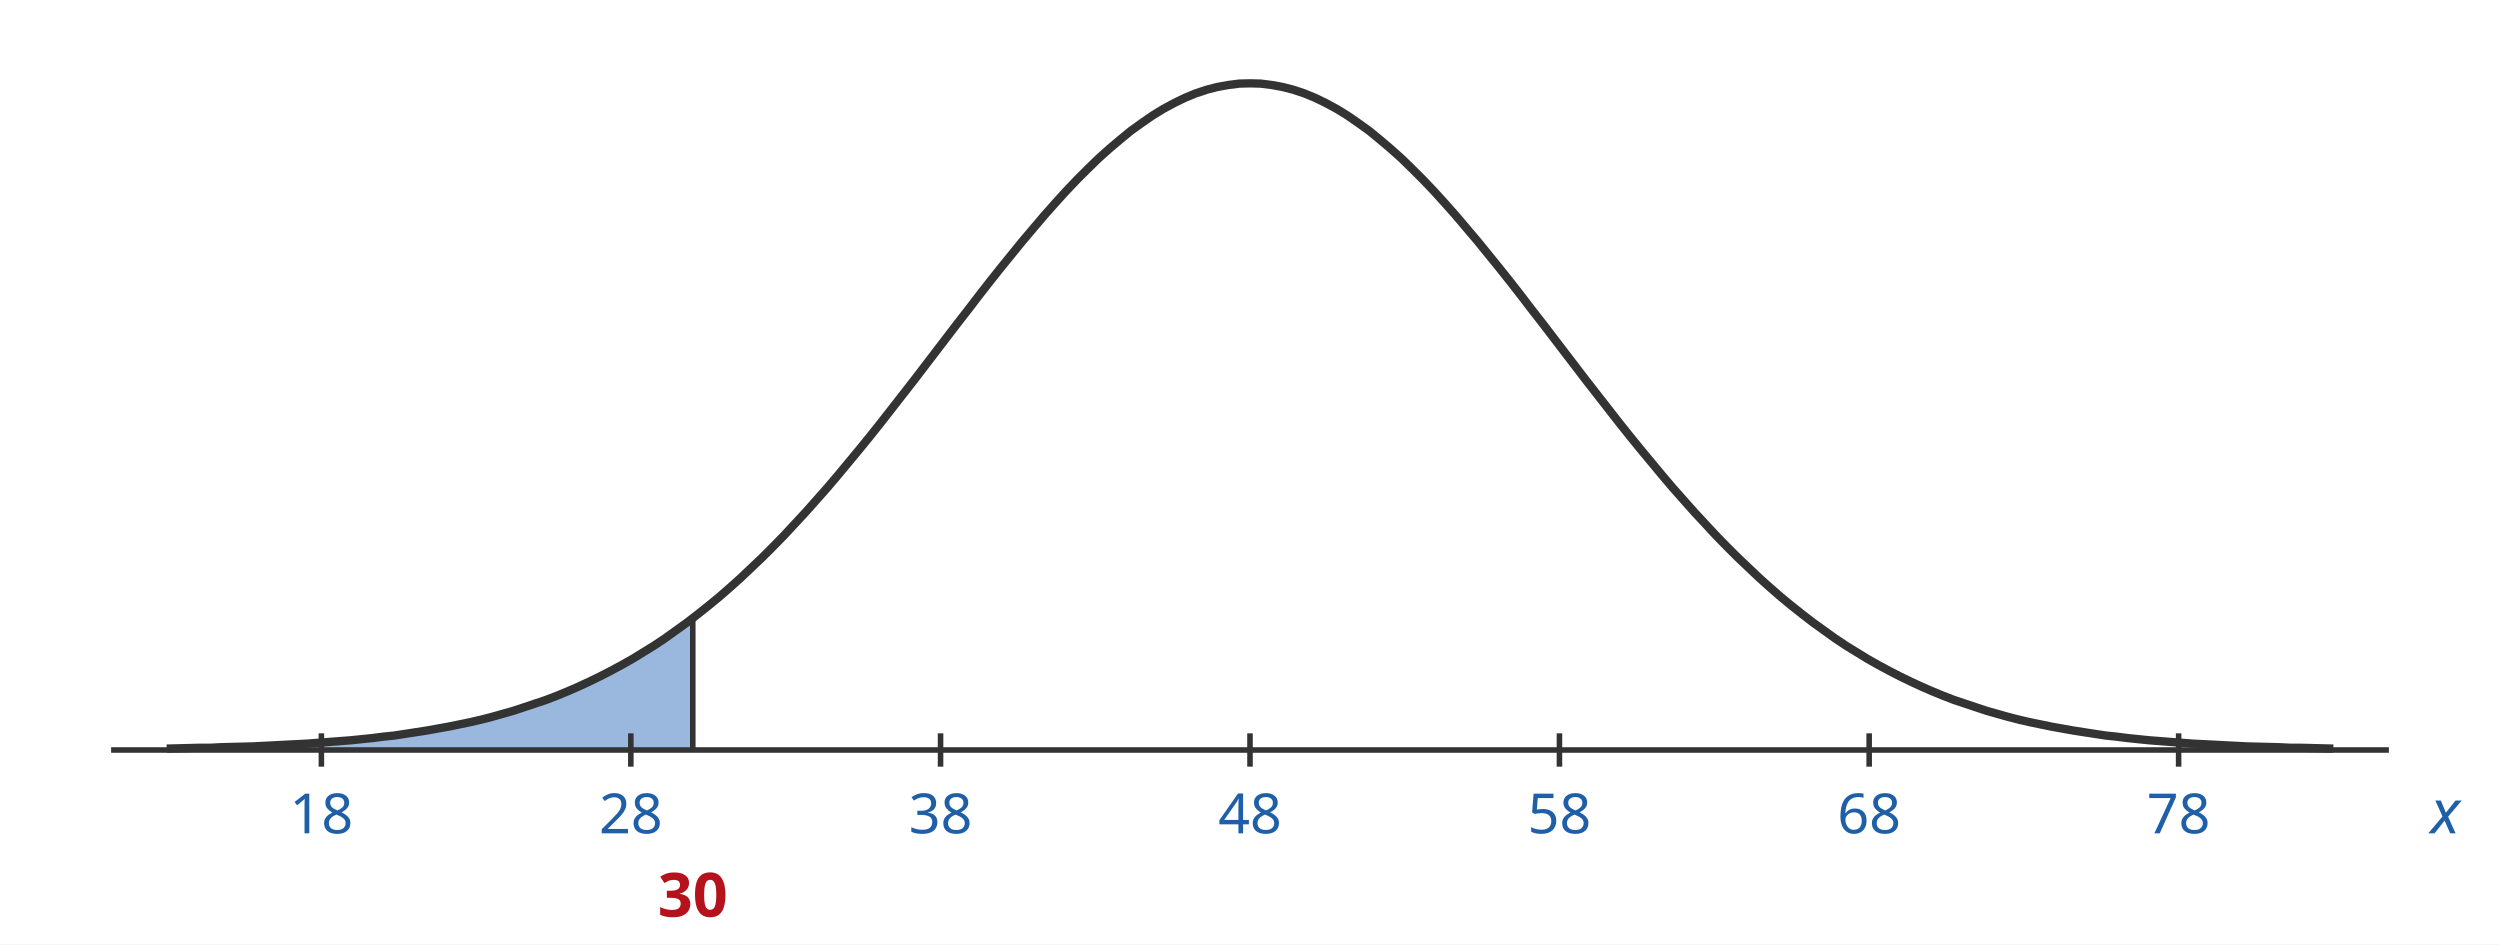
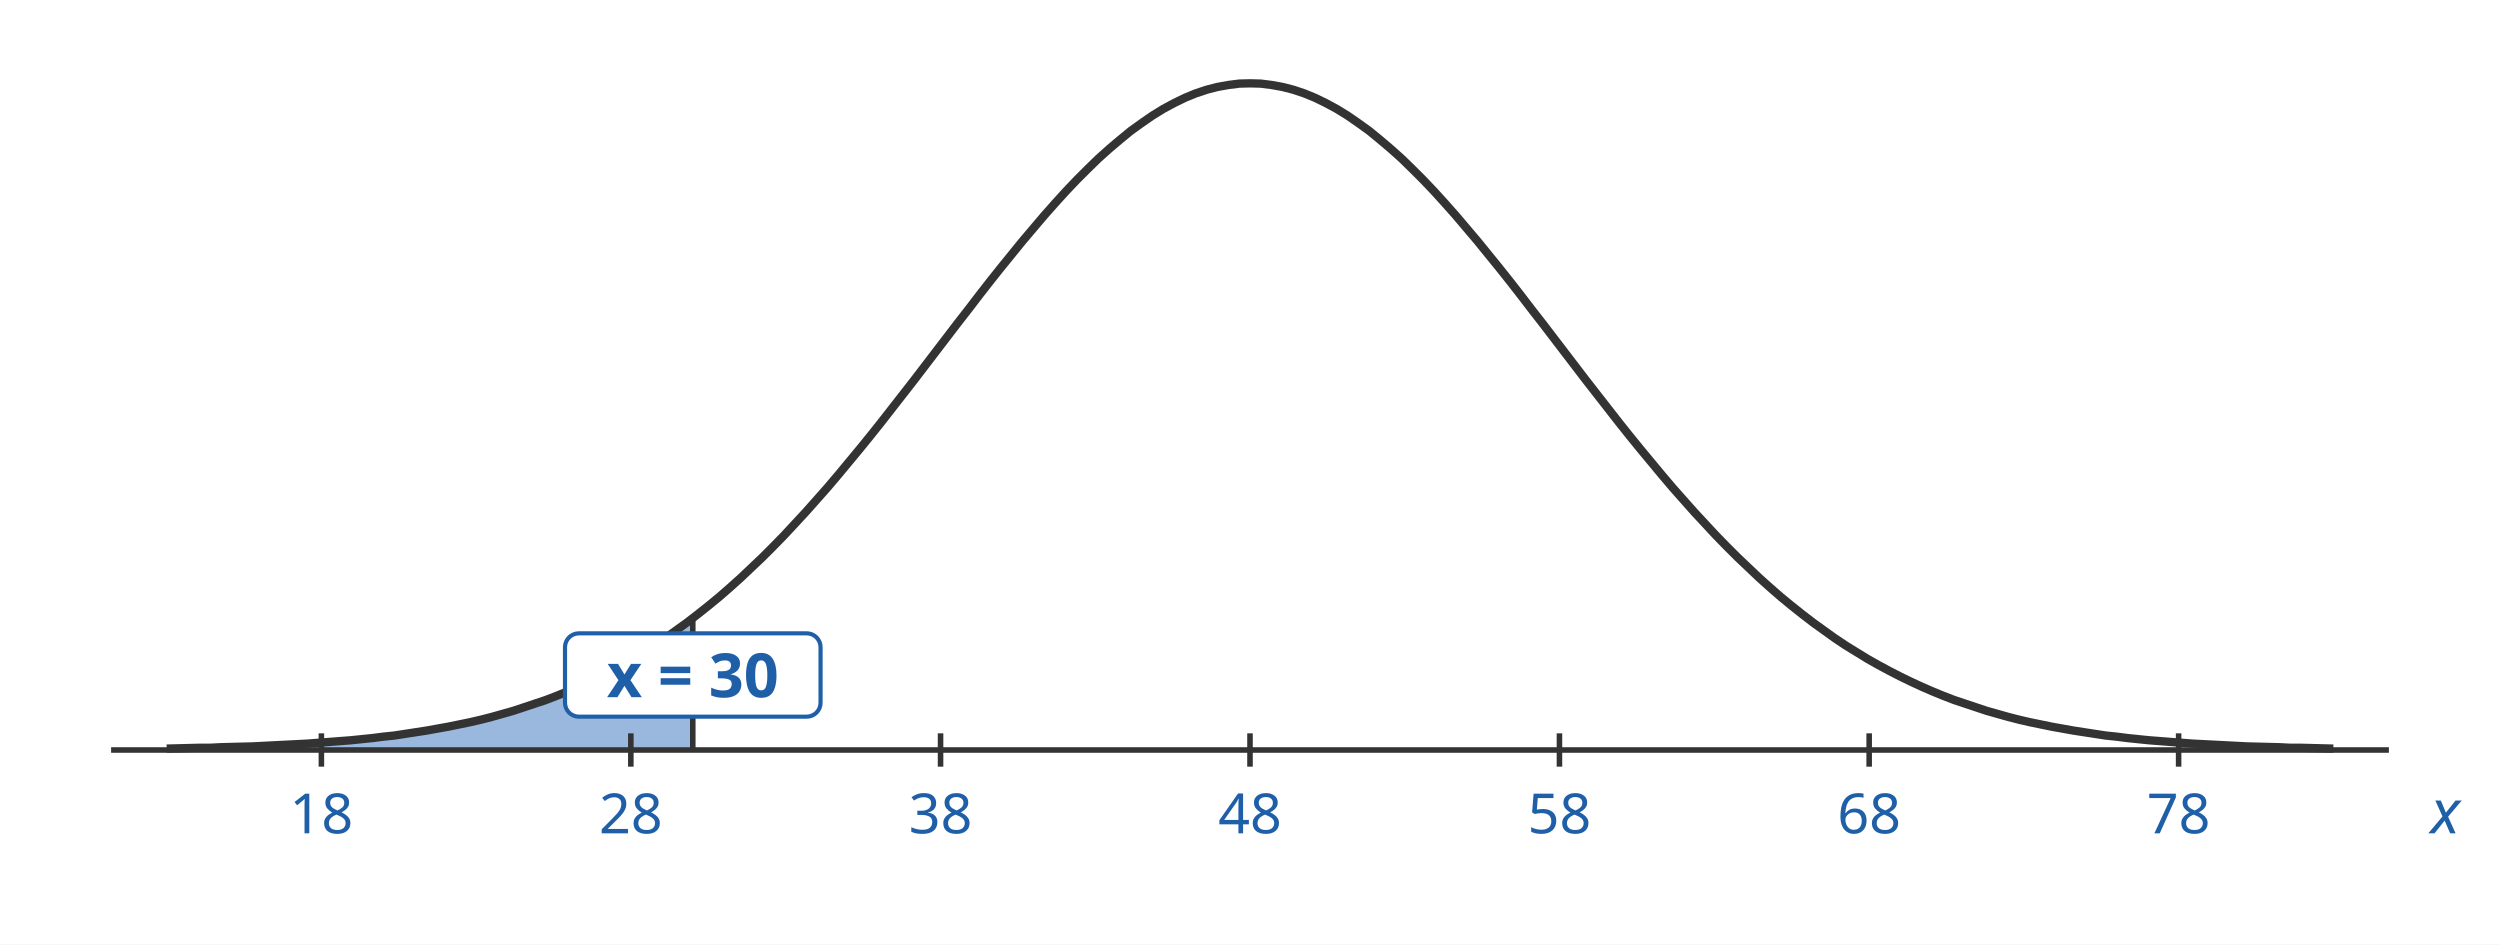
<svg xmlns="http://www.w3.org/2000/svg" viewBox="0 0 900 340" width="900" height="340" font-family="sans-serif">
  <rect width="900" height="340" fill="white" />
  <path d="M 60.0 270 L 60.0 269.5 L 60.9 269.5 L 61.9 269.4 L 62.8 269.4 L 63.8 269.4 L 64.7 269.4 L 65.7 269.4 L 66.6 269.4 L 67.6 269.3 L 68.5 269.3 L 69.5 269.3 L 70.4 269.3 L 71.4 269.3 L 72.3 269.2 L 73.3 269.2 L 74.2 269.2 L 75.2 269.2 L 76.1 269.1 L 77.0 269.1 L 78.0 269.1 L 78.9 269.1 L 79.9 269.0 L 80.8 269.0 L 81.8 269.0 L 82.7 268.9 L 83.7 268.9 L 84.6 268.9 L 85.6 268.9 L 86.5 268.8 L 87.5 268.8 L 88.4 268.8 L 89.4 268.7 L 90.3 268.7 L 91.3 268.7 L 92.2 268.6 L 93.1 268.6 L 94.1 268.5 L 95.0 268.5 L 96.0 268.5 L 96.9 268.4 L 97.9 268.4 L 98.8 268.3 L 99.8 268.3 L 100.7 268.2 L 101.7 268.2 L 102.6 268.1 L 103.6 268.1 L 104.5 268.0 L 105.5 268.0 L 106.4 267.9 L 107.4 267.9 L 108.3 267.8 L 109.3 267.8 L 110.2 267.7 L 111.1 267.6 L 112.1 267.6 L 113.0 267.5 L 114.0 267.5 L 114.9 267.4 L 115.9 267.3 L 116.8 267.3 L 117.8 267.2 L 118.7 267.1 L 119.7 267.0 L 120.6 267.0 L 121.6 266.9 L 122.5 266.8 L 123.5 266.7 L 124.4 266.6 L 125.4 266.6 L 126.3 266.5 L 127.2 266.4 L 128.2 266.3 L 129.1 266.2 L 130.1 266.1 L 131.0 266.0 L 132.0 265.9 L 132.9 265.8 L 133.9 265.7 L 134.8 265.6 L 135.8 265.5 L 136.7 265.4 L 137.7 265.3 L 138.6 265.2 L 139.6 265.0 L 140.5 264.9 L 141.5 264.8 L 142.4 264.7 L 143.3 264.6 L 144.3 264.4 L 145.2 264.3 L 146.2 264.2 L 147.1 264.0 L 148.1 263.9 L 149.0 263.7 L 150.0 263.6 L 150.9 263.5 L 151.9 263.3 L 152.8 263.2 L 153.8 263.0 L 154.7 262.8 L 155.7 262.7 L 156.6 262.5 L 157.6 262.3 L 158.5 262.2 L 159.4 262.0 L 160.4 261.8 L 161.3 261.6 L 162.3 261.4 L 163.2 261.2 L 164.2 261.1 L 165.1 260.9 L 166.1 260.7 L 167.0 260.5 L 168.0 260.2 L 168.9 260.0 L 169.9 259.8 L 170.8 259.6 L 171.8 259.4 L 172.7 259.1 L 173.7 258.9 L 174.6 258.7 L 175.6 258.4 L 176.5 258.2 L 177.4 257.9 L 178.4 257.7 L 179.3 257.4 L 180.3 257.2 L 181.2 256.9 L 182.2 256.6 L 183.1 256.4 L 184.1 256.1 L 185.0 255.8 L 186.0 255.5 L 186.9 255.2 L 187.9 254.9 L 188.8 254.6 L 189.8 254.3 L 190.7 254.0 L 191.7 253.7 L 192.6 253.3 L 193.5 253.0 L 194.5 252.7 L 195.4 252.3 L 196.4 252.0 L 197.3 251.6 L 198.3 251.3 L 199.2 250.9 L 200.2 250.6 L 201.1 250.2 L 202.1 249.8 L 203.0 249.4 L 204.0 249.0 L 204.9 248.6 L 205.9 248.2 L 206.8 247.8 L 207.8 247.4 L 208.7 247.0 L 209.6 246.6 L 210.6 246.1 L 211.5 245.7 L 212.5 245.2 L 213.4 244.8 L 214.4 244.3 L 215.3 243.9 L 216.3 243.4 L 217.2 242.9 L 218.2 242.4 L 219.1 241.9 L 220.1 241.5 L 221.0 240.9 L 222.0 240.4 L 222.9 239.9 L 223.9 239.4 L 224.8 238.9 L 225.7 238.3 L 226.7 237.8 L 227.6 237.2 L 228.6 236.7 L 229.5 236.1 L 230.5 235.5 L 231.4 234.9 L 232.4 234.4 L 233.3 233.8 L 234.3 233.2 L 235.2 232.5 L 236.2 231.9 L 237.1 231.3 L 238.1 230.7 L 239.0 230.0 L 240.0 229.4 L 240.9 228.7 L 241.9 228.1 L 242.8 227.4 L 243.7 226.7 L 244.7 226.0 L 245.6 225.3 L 246.6 224.6 L 247.5 223.9 L 248.5 223.2 L 249.4 222.5 L 249.4 270 Z" fill="#9ab8de" stroke="none" />
  <line x1="249.4" y1="270" x2="249.4" y2="222.5" stroke="#333" stroke-width="2" />
  <polyline points="60.0,269.5 63.9,269.4 67.8,269.3 71.7,269.2 75.6,269.2 79.5,269.0 83.4,268.9 87.3,268.8 91.2,268.7 95.1,268.5 99.0,268.3 102.9,268.1 106.8,267.9 110.7,267.7 114.6,267.4 118.5,267.1 122.4,266.8 126.3,266.5 130.2,266.1 134.1,265.7 138.0,265.2 141.9,264.8 145.8,264.2 149.7,263.6 153.6,263.0 157.5,262.3 161.4,261.6 165.3,260.8 169.2,260.0 173.1,259.1 177.0,258.1 180.9,257.0 184.8,255.9 188.7,254.6 192.6,253.3 196.5,252.0 200.4,250.5 204.3,248.9 208.2,247.2 212.1,245.4 216.0,243.5 219.9,241.5 223.8,239.4 227.7,237.2 231.6,234.8 235.5,232.4 239.4,229.8 243.3,227.0 247.2,224.2 251.1,221.2 255.0,218.1 258.9,214.9 262.8,211.5 266.7,208.0 270.6,204.3 274.5,200.6 278.4,196.7 282.3,192.7 286.2,188.5 290.1,184.3 294.0,179.9 297.9,175.5 301.8,170.9 305.7,166.2 309.6,161.5 313.5,156.7 317.4,151.8 321.3,146.8 325.2,141.8 329.1,136.8 333.0,131.7 336.9,126.6 340.8,121.5 344.7,116.4 348.6,111.4 352.5,106.3 356.4,101.3 360.3,96.4 364.2,91.6 368.1,86.8 372.0,82.2 375.9,77.6 379.8,73.2 383.7,68.9 387.6,64.8 391.5,60.9 395.4,57.1 399.3,53.6 403.2,50.3 407.1,47.1 411.0,44.3 414.9,41.6 418.8,39.2 422.7,37.1 426.6,35.2 430.5,33.6 434.4,32.3 438.3,31.3 442.2,30.6 446.1,30.1 450.0,30.0 453.9,30.1 457.8,30.6 461.7,31.3 465.6,32.3 469.5,33.6 473.4,35.2 477.3,37.1 481.2,39.2 485.1,41.6 489.0,44.3 492.9,47.1 496.8,50.3 500.7,53.6 504.6,57.1 508.5,60.9 512.4,64.8 516.3,68.9 520.2,73.2 524.1,77.6 528.0,82.2 531.9,86.8 535.8,91.6 539.7,96.4 543.6,101.3 547.5,106.3 551.4,111.4 555.3,116.4 559.2,121.5 563.1,126.6 567.0,131.7 570.9,136.8 574.8,141.8 578.7,146.8 582.6,151.8 586.5,156.7 590.4,161.5 594.3,166.2 598.2,170.9 602.1,175.5 606.0,179.9 609.9,184.3 613.8,188.5 617.7,192.7 621.6,196.7 625.5,200.6 629.4,204.3 633.3,208.0 637.2,211.5 641.1,214.9 645.0,218.1 648.9,221.2 652.8,224.2 656.7,227.0 660.6,229.8 664.5,232.4 668.4,234.8 672.3,237.2 676.2,239.4 680.1,241.5 684.0,243.5 687.9,245.4 691.8,247.2 695.7,248.9 699.6,250.5 703.5,252.0 707.4,253.3 711.3,254.6 715.2,255.9 719.1,257.0 723.0,258.1 726.9,259.1 730.8,260.0 734.7,260.8 738.6,261.6 742.5,262.3 746.4,263.0 750.3,263.6 754.2,264.2 758.1,264.8 762.0,265.2 765.9,265.7 769.8,266.1 773.7,266.5 777.6,266.8 781.5,267.1 785.4,267.4 789.3,267.7 793.2,267.9 797.1,268.1 801.0,268.3 804.9,268.5 808.8,268.7 812.7,268.8 816.6,268.9 820.5,269.0 824.4,269.2 828.3,269.2 832.2,269.3 836.1,269.4 840.0,269.5" fill="none" stroke="#333" stroke-width="3" />
  <line x1="40" y1="270" x2="860" y2="270" stroke="#333" stroke-width="2" />
  <text x="875" y="300" font-size="22" font-style="italic" fill="#1f5fa8">x</text>
  <line x1="115.7" y1="264" x2="115.7" y2="276" stroke="#333" stroke-width="2" />
  <text x="115.7" y="300" font-size="20" text-anchor="middle" fill="#1f5fa8">18</text>
  <line x1="227.1" y1="264" x2="227.1" y2="276" stroke="#333" stroke-width="2" />
  <text x="227.1" y="300" font-size="20" text-anchor="middle" fill="#1f5fa8">28</text>
  <line x1="338.6" y1="264" x2="338.6" y2="276" stroke="#333" stroke-width="2" />
  <text x="338.6" y="300" font-size="20" text-anchor="middle" fill="#1f5fa8">38</text>
  <line x1="450.0" y1="264" x2="450.0" y2="276" stroke="#333" stroke-width="2" />
  <text x="450.0" y="300" font-size="20" text-anchor="middle" fill="#1f5fa8">48</text>
  <line x1="561.4" y1="264" x2="561.4" y2="276" stroke="#333" stroke-width="2" />
  <text x="561.4" y="300" font-size="20" text-anchor="middle" fill="#1f5fa8">58</text>
  <line x1="672.9" y1="264" x2="672.9" y2="276" stroke="#333" stroke-width="2" />
  <text x="672.9" y="300" font-size="20" text-anchor="middle" fill="#1f5fa8">68</text>
  <line x1="784.3" y1="264" x2="784.3" y2="276" stroke="#333" stroke-width="2" />
  <text x="784.3" y="300" font-size="20" text-anchor="middle" fill="#1f5fa8">78</text>
-   <text x="249.4" y="330" font-size="22" font-weight="bold" text-anchor="middle" fill="#b5121b">30</text>
+   <rect x="203.4" y="228" width="92" height="30" rx="5" fill="white" stroke="#1f5fa8" stroke-width="1.5" />
+   <text x="249.4" y="251" font-size="22" font-weight="bold" text-anchor="middle" fill="#1f5fa8">x = 30</text>
</svg>
